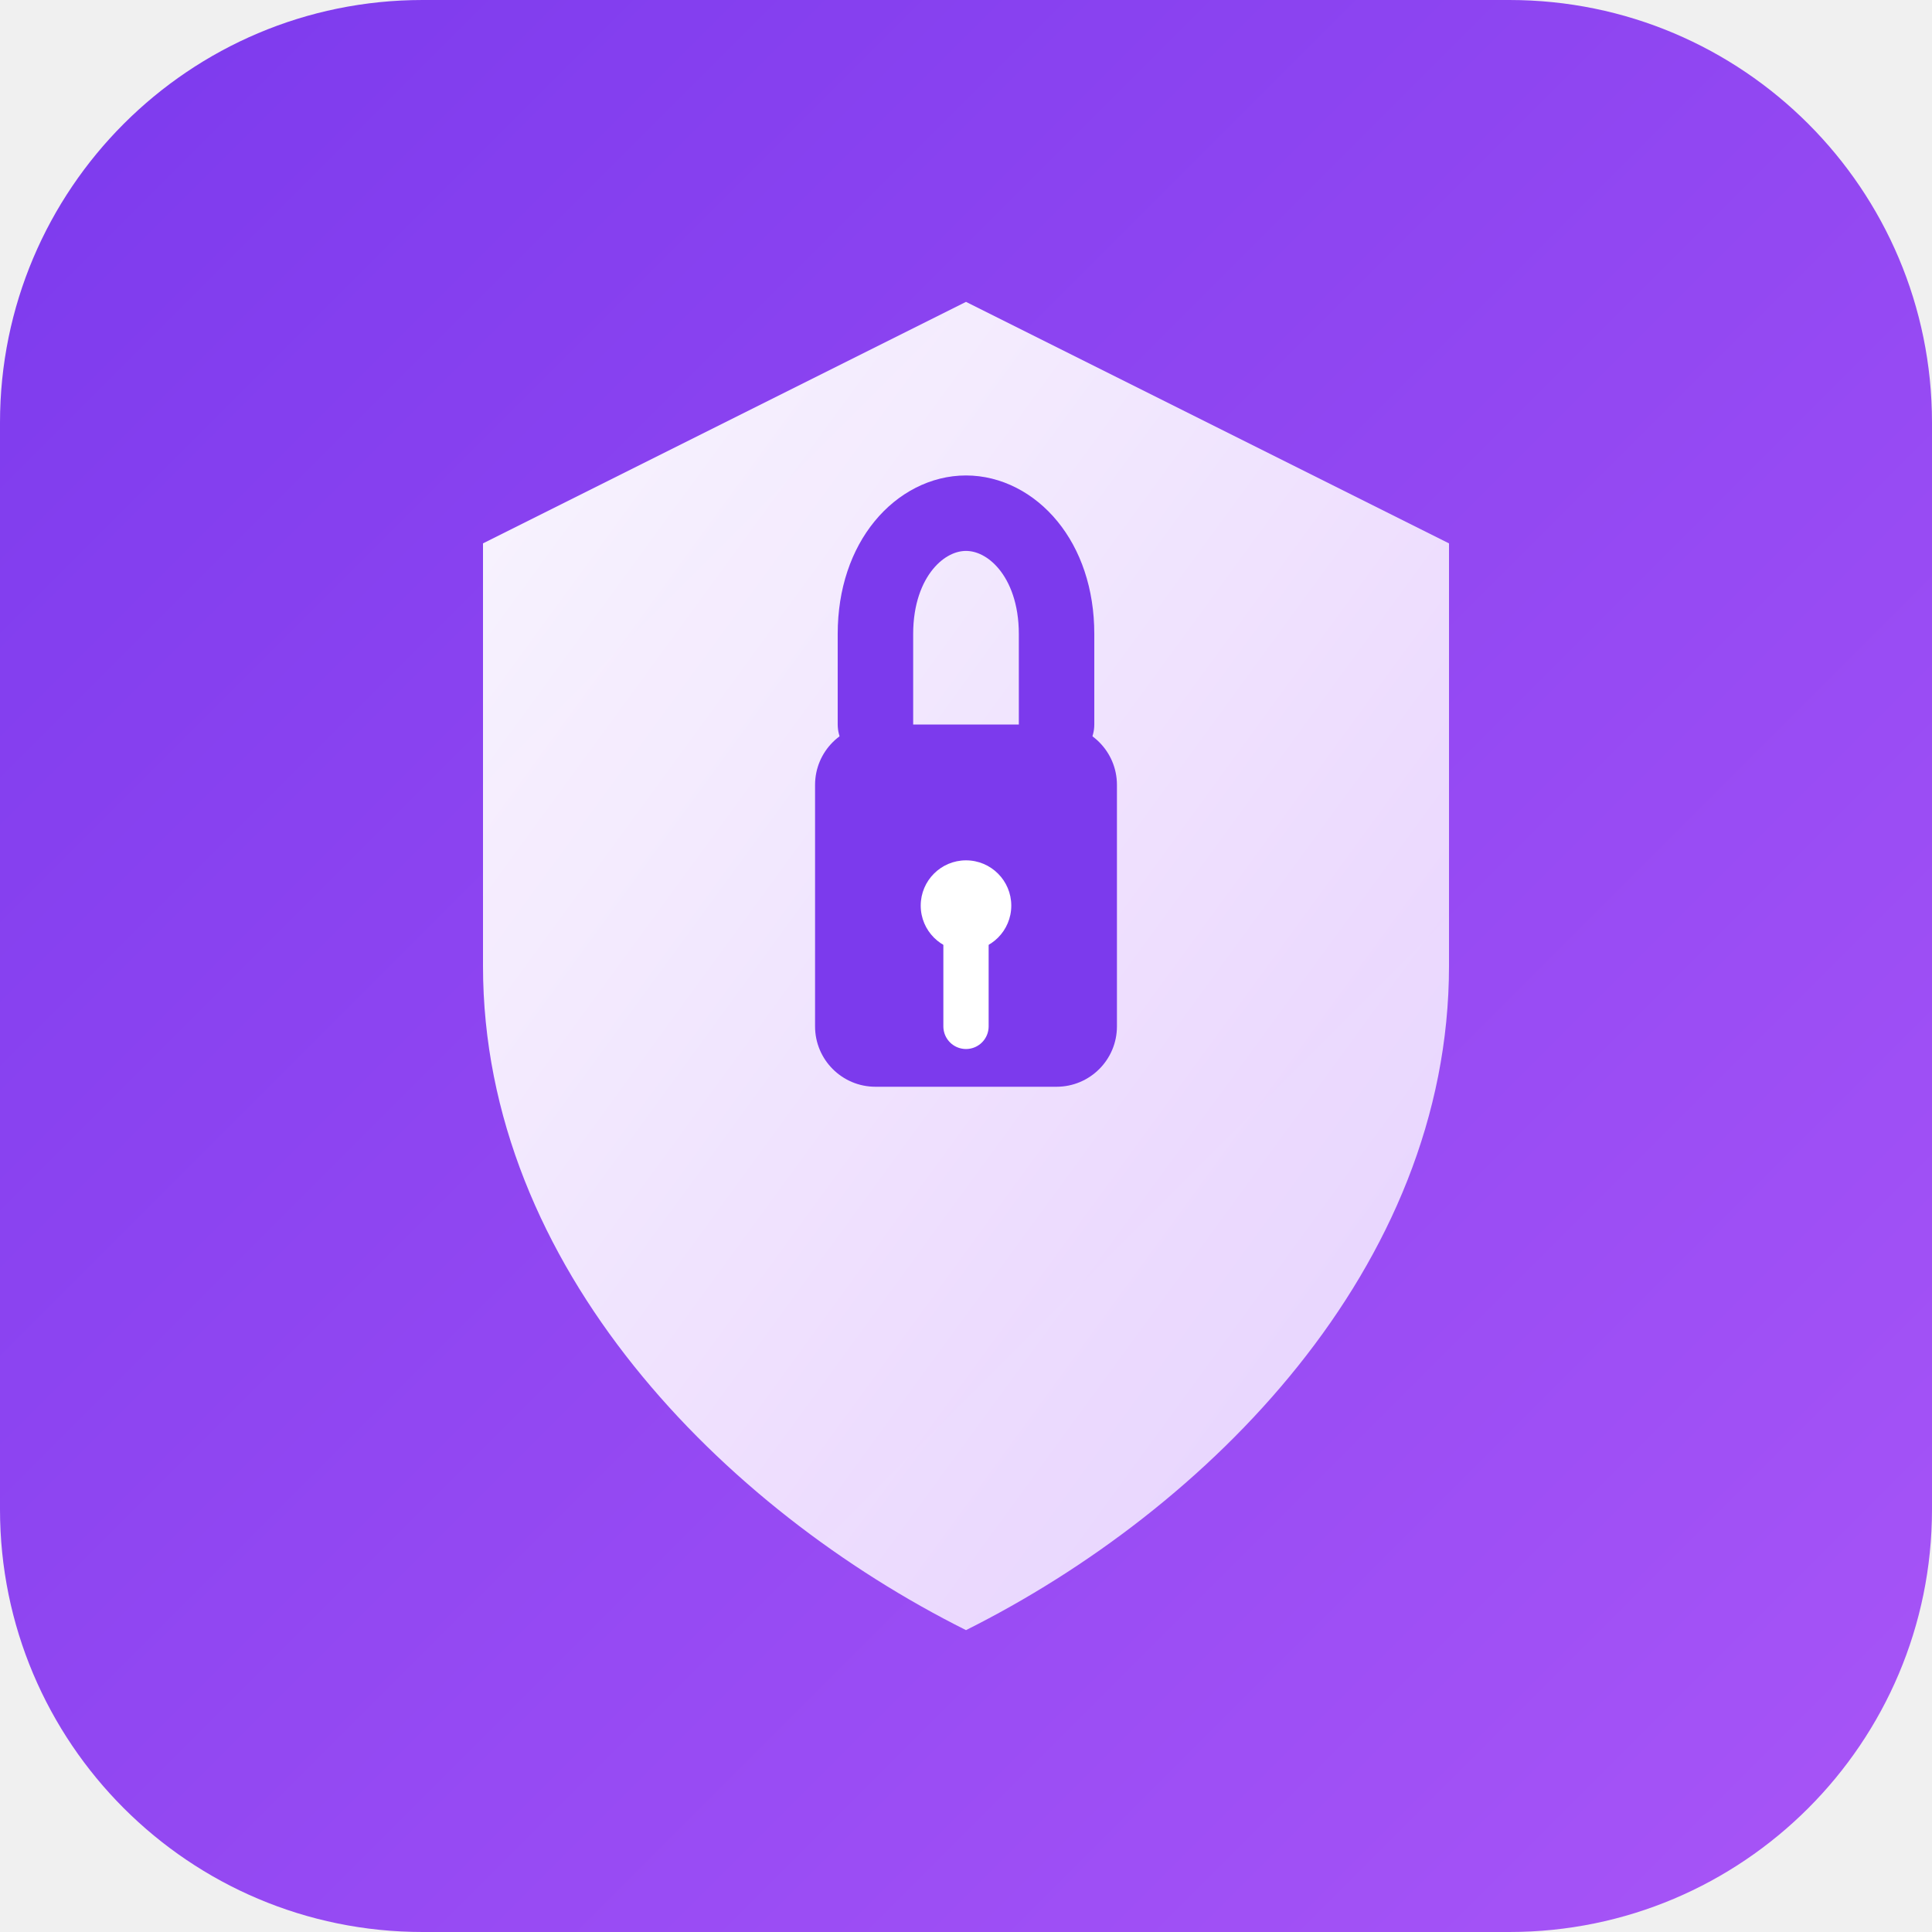
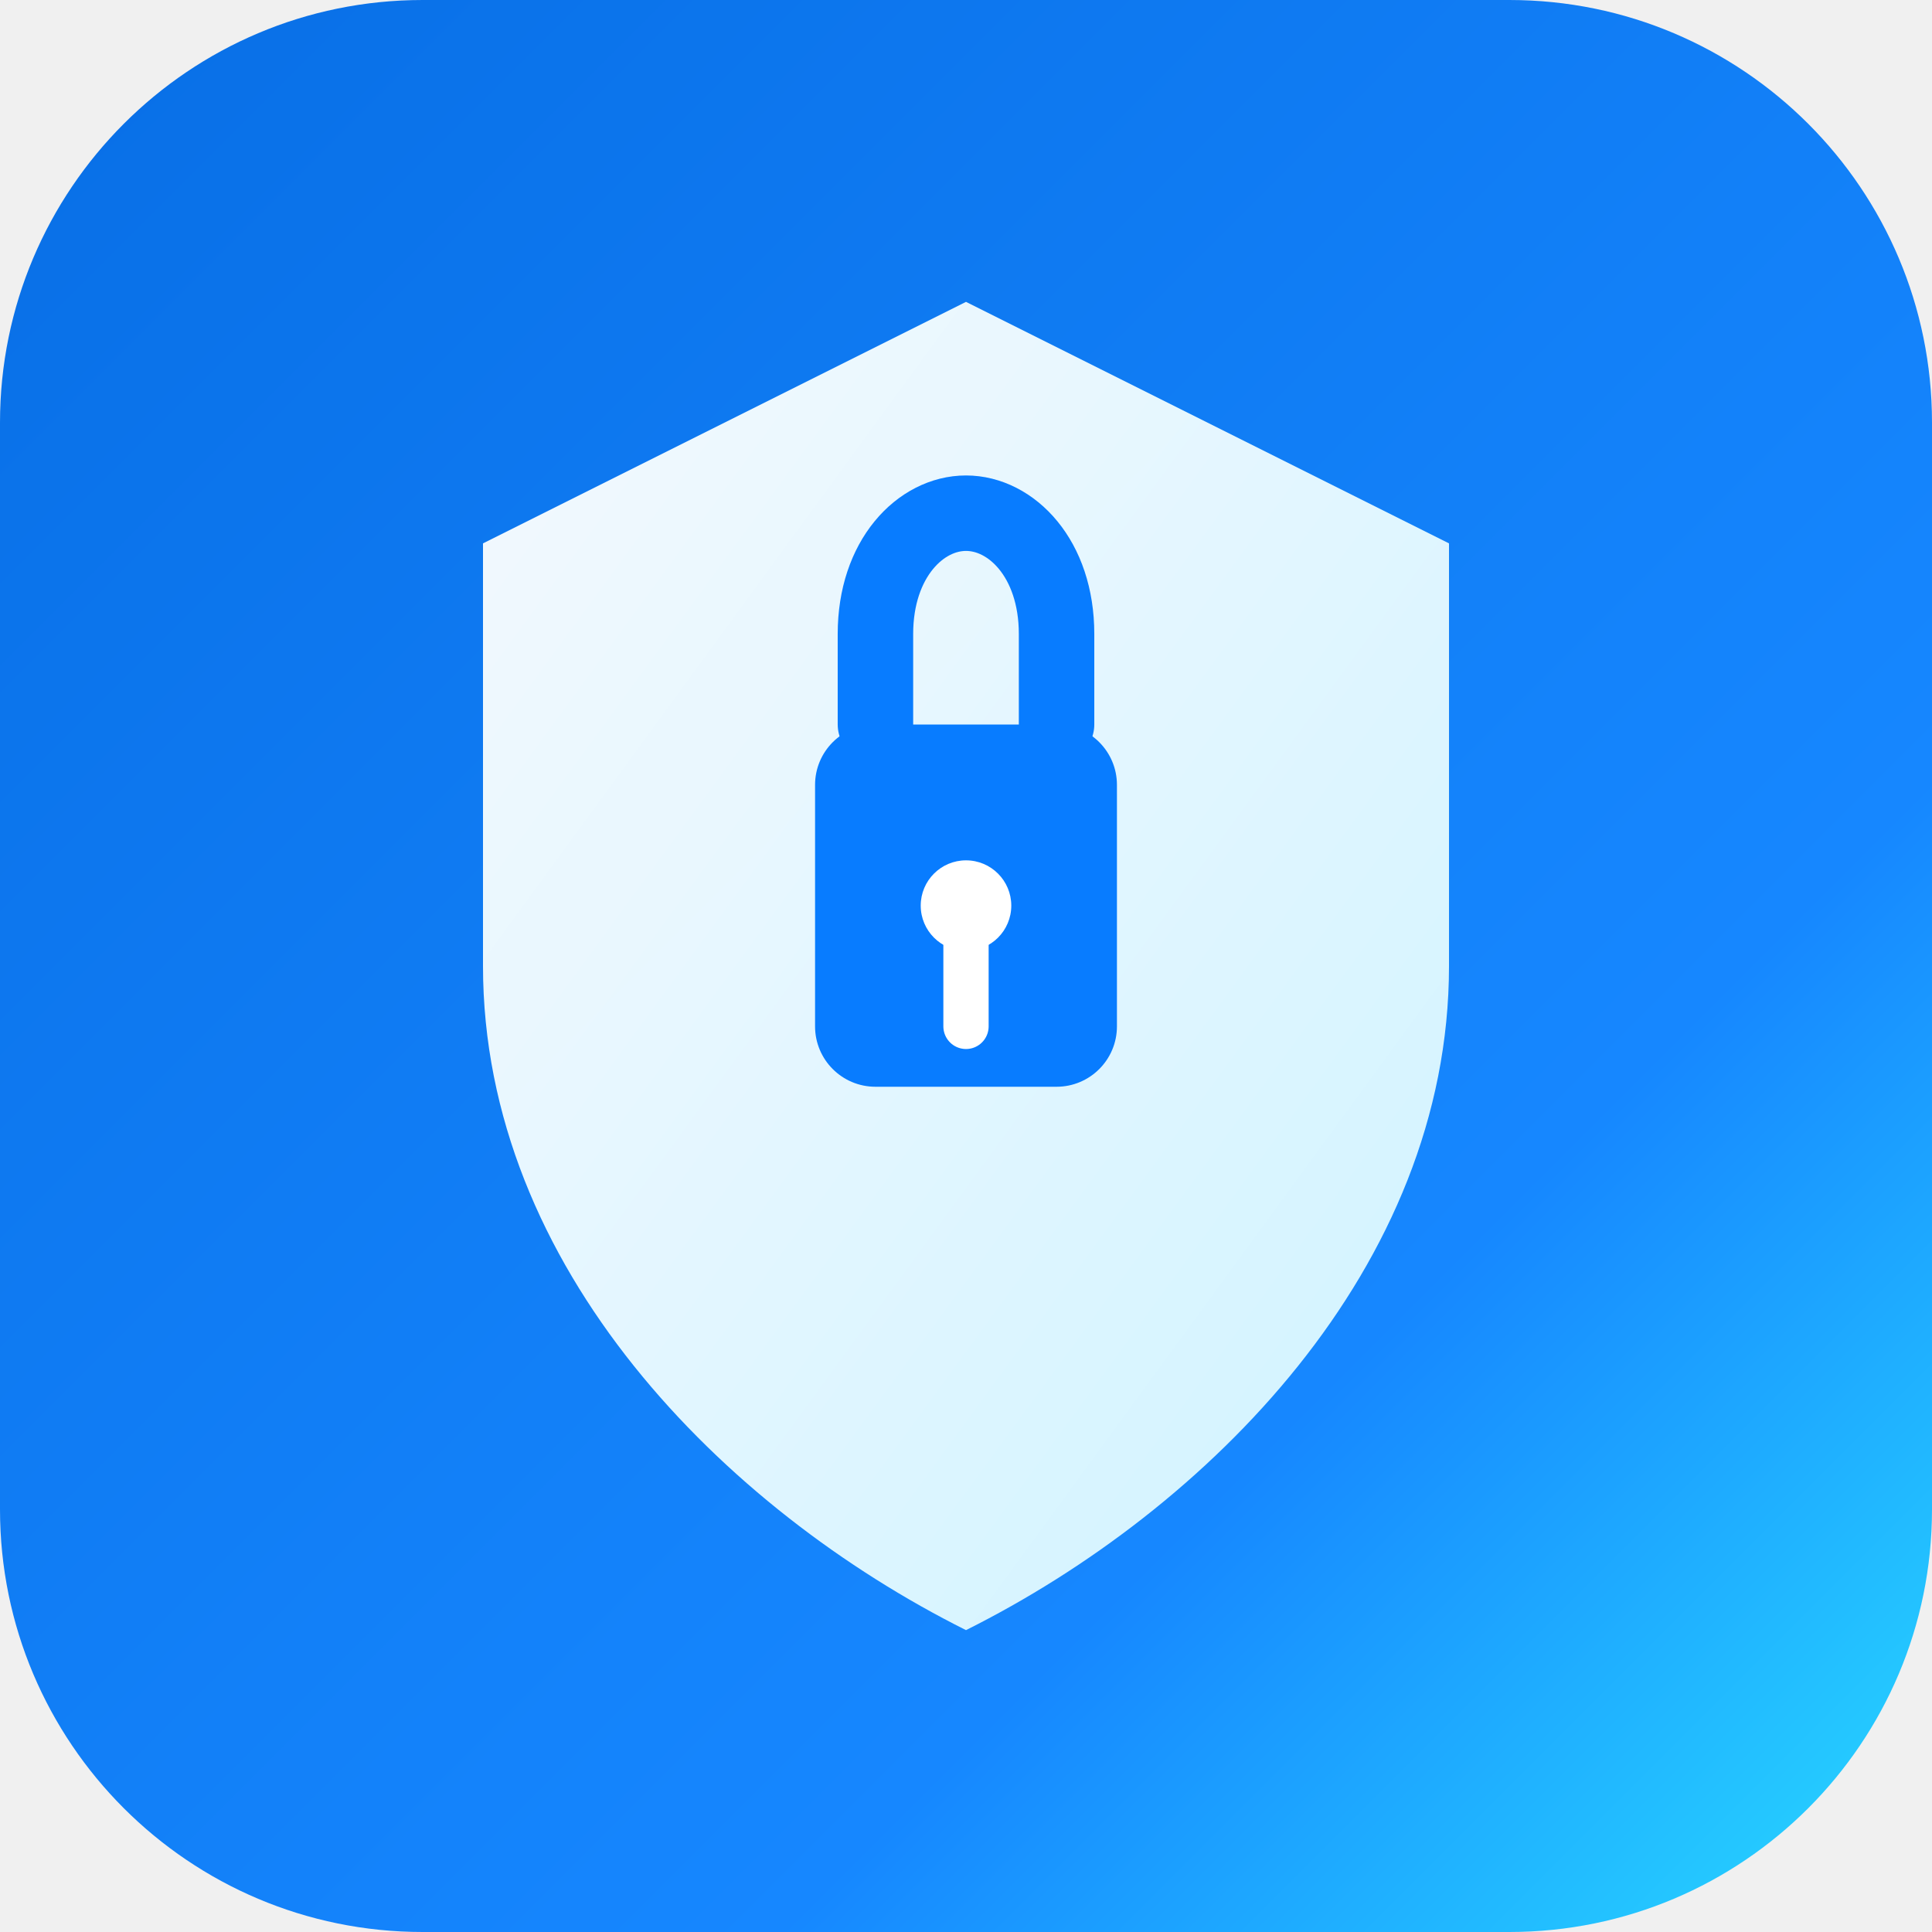
<svg xmlns="http://www.w3.org/2000/svg" viewBox="0 0 64 64">
  <defs>
    <linearGradient id="bg" x1="0%" y1="0%" x2="100%" y2="100%">
-       <stop offset="0%" style="stop-color:#7c3aed" />
-       <stop offset="100%" style="stop-color:#a855f7" />
+       <stop offset="0%" style="stop-color:#086ee5" />
+       <stop offset="70%" style="stop-color:#1687ff" />
+       <stop offset="100%" style="stop-color:#29dcff" />
    </linearGradient>
    <linearGradient id="shield" x1="0%" y1="0%" x2="100%" y2="100%">
      <stop offset="0%" style="stop-color:#ffffff" />
-       <stop offset="100%" style="stop-color:#e9d5ff" />
+       <stop offset="100%" style="stop-color:#d9f9ff" />
    </linearGradient>
  </defs>
  <rect width="64" height="64" rx="14" fill="url(#bg)" />
  <path d="M32 10 L48 18 L48 32 C48 42 40 50 32 54 C24 50 16 42 16 32 L16 18 Z" fill="url(#shield)" opacity="0.95" />
-   <rect x="27" y="24" width="10" height="12" rx="2" fill="#7c3aed" />
-   <path d="M29 24 L29 21 C29 18.5 30.5 17 32 17 C33.5 17 35 18.5 35 21 L35 24" fill="none" stroke="#7c3aed" stroke-width="2.5" stroke-linecap="round" />
+   <rect x="27" y="24" width="10" height="12" rx="2" fill="#087cff" />
+   <path d="M29 24 L29 21 C29 18.5 30.5 17 32 17 C33.5 17 35 18.5 35 21 L35 24" fill="none" stroke="#087cff" stroke-width="2.5" stroke-linecap="round" />
  <circle cx="32" cy="30" r="1.5" fill="white" />
  <line x1="32" y1="31" x2="32" y2="34" stroke="white" stroke-width="1.5" stroke-linecap="round" />
</svg>
